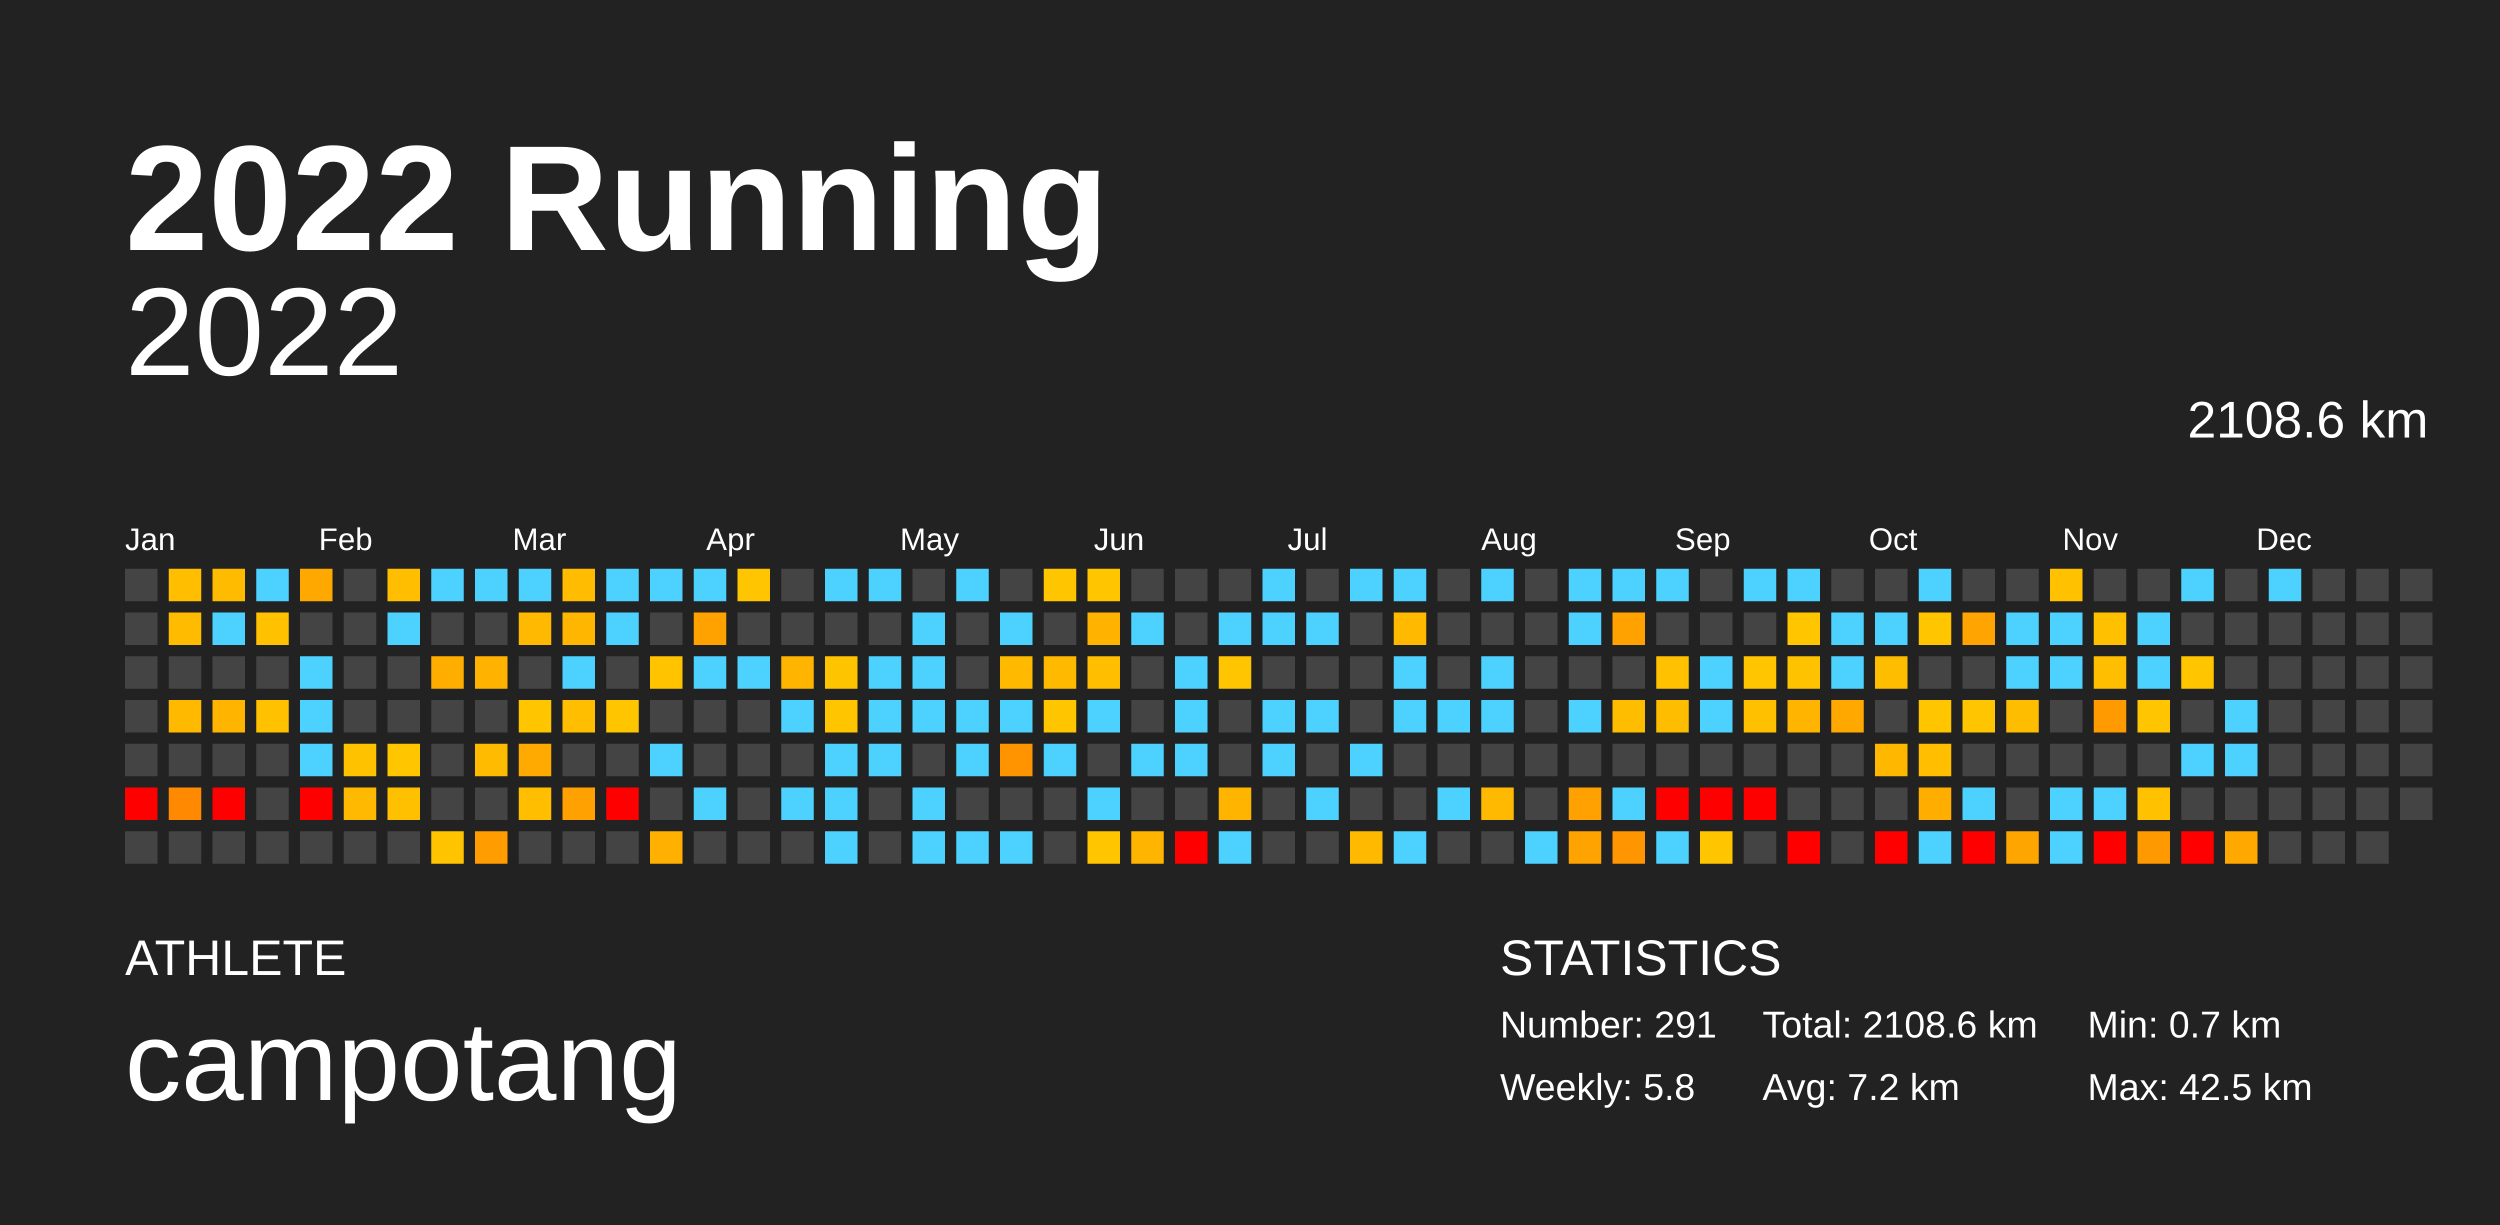
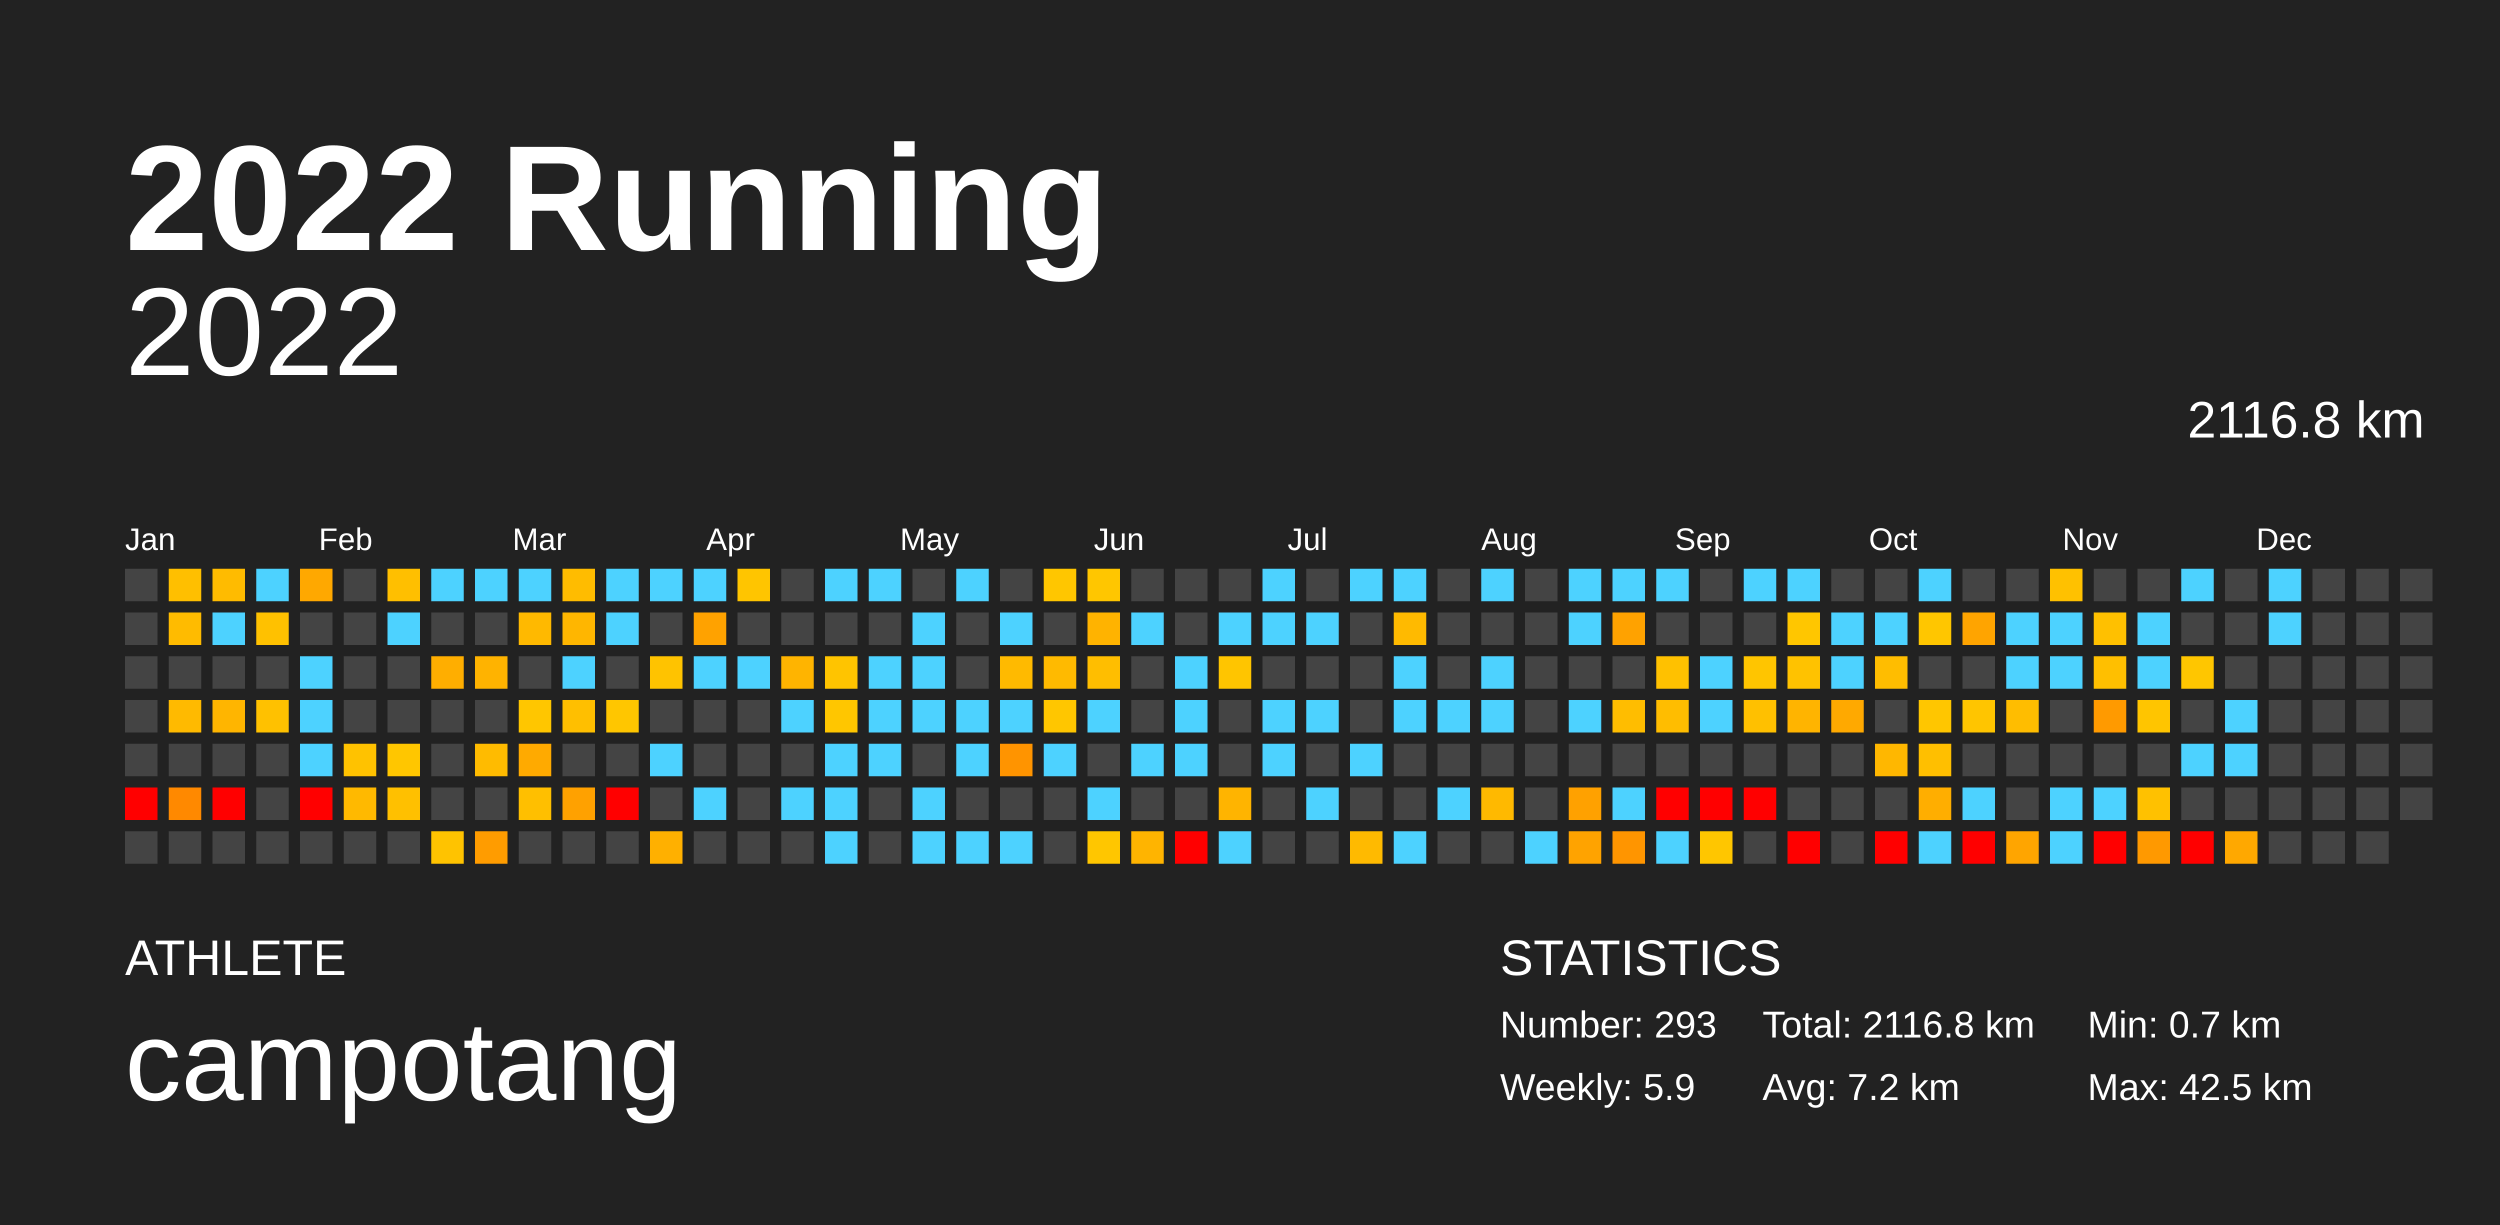
<svg xmlns="http://www.w3.org/2000/svg" baseProfile="full" height="98mm" version="1.1" viewBox="0,0,200,98" width="200mm">
  <defs />
  <rect fill="#222222" height="98" width="200" x="0" y="0" />
  <text fill="#FFFFFF" style="font-size:12px; font-family:Arial; font-weight:bold;" x="10" y="20">2022 Running</text>
  <text fill="#FFFFFF" style="font-size:4px; font-family:Arial" x="10" y="78">ATHLETE</text>
  <text fill="#FFFFFF" style="font-size:9px; font-family:Arial" x="10" y="88">campotang</text>
  <text fill="#FFFFFF" style="font-size:4px; font-family:Arial" x="120" y="78">STATISTICS</text>
-   <text fill="#FFFFFF" style="font-size:3px; font-family:Arial" x="120" y="83">Number: 291</text>
-   <text fill="#FFFFFF" style="font-size:3px; font-family:Arial" x="120" y="88">Weekly: 5.8</text>
-   <text fill="#FFFFFF" style="font-size:3px; font-family:Arial" x="141" y="83">Total: 2108.6 km</text>
+   <text fill="#FFFFFF" style="font-size:3px; font-family:Arial" x="120" y="83">Number: 293</text>
+   <text fill="#FFFFFF" style="font-size:3px; font-family:Arial" x="120" y="88">Weekly: 5.9</text>
+   <text fill="#FFFFFF" style="font-size:3px; font-family:Arial" x="141" y="83">Total: 2116.8 km</text>
  <text fill="#FFFFFF" style="font-size:3px; font-family:Arial" x="141" y="88">Avg: 7.2 km</text>
  <text fill="#FFFFFF" style="font-size:3px; font-family:Arial" x="167" y="83">Min: 0.7 km</text>
  <text fill="#FFFFFF" style="font-size:3px; font-family:Arial" x="167" y="88">Max: 42.5 km</text>
  <text alignment-baseline="hanging" fill="#FFFFFF" style="font-size:10.0px; font-family:Arial;" x="10" y="30">2022</text>
-   <text alignment-baseline="hanging" fill="#FFFFFF" style="font-size:4.125px; font-family:Arial;" x="175" y="35">2108.6 km</text>
+   <text alignment-baseline="hanging" fill="#FFFFFF" style="font-size:4.125px; font-family:Arial;" x="175" y="35">2116.8 km</text>
  <text fill="#FFFFFF" style="font-size:2.5px; font-family:Arial" x="10.0" y="44">Jan</text>
  <text fill="#FFFFFF" style="font-size:2.5px; font-family:Arial" x="25.5" y="44">Feb</text>
  <text fill="#FFFFFF" style="font-size:2.5px; font-family:Arial" x="41.0" y="44">Mar</text>
  <text fill="#FFFFFF" style="font-size:2.5px; font-family:Arial" x="56.5" y="44">Apr</text>
  <text fill="#FFFFFF" style="font-size:2.5px; font-family:Arial" x="72.0" y="44">May</text>
  <text fill="#FFFFFF" style="font-size:2.5px; font-family:Arial" x="87.5" y="44">Jun</text>
  <text fill="#FFFFFF" style="font-size:2.5px; font-family:Arial" x="103.0" y="44">Jul</text>
  <text fill="#FFFFFF" style="font-size:2.5px; font-family:Arial" x="118.5" y="44">Aug</text>
  <text fill="#FFFFFF" style="font-size:2.5px; font-family:Arial" x="134.0" y="44">Sep</text>
  <text fill="#FFFFFF" style="font-size:2.5px; font-family:Arial" x="149.5" y="44">Oct</text>
  <text fill="#FFFFFF" style="font-size:2.5px; font-family:Arial" x="165.0" y="44">Nov</text>
  <text fill="#FFFFFF" style="font-size:2.5px; font-family:Arial" x="180.5" y="44">Dec</text>
  <rect fill="#444444" height="2.6" width="2.6" x="10.0" y="45.5" />
  <rect fill="#444444" height="2.6" width="2.6" x="10.0" y="49.0" />
  <rect fill="#444444" height="2.6" width="2.6" x="10.0" y="52.5" />
  <rect fill="#444444" height="2.6" width="2.6" x="10.0" y="56.0" />
  <rect fill="#444444" height="2.6" width="2.6" x="10.0" y="59.5" />
  <rect fill="red" height="2.6" width="2.6" x="10.0" y="63.0" />
  <rect fill="#444444" height="2.6" width="2.6" x="10.0" y="66.5" />
  <rect fill="#ffbf00" height="2.6" width="2.6" x="13.5" y="45.5" />
  <rect fill="#ffbb00" height="2.6" width="2.6" x="13.5" y="49.0" />
  <rect fill="#444444" height="2.6" width="2.6" x="13.5" y="52.5" />
  <rect fill="#ffba00" height="2.6" width="2.6" x="13.5" y="56.0" />
  <rect fill="#444444" height="2.6" width="2.6" x="13.5" y="59.5" />
  <rect fill="#ff8900" height="2.6" width="2.6" x="13.5" y="63.0" />
  <rect fill="#444444" height="2.6" width="2.6" x="13.5" y="66.5" />
  <rect fill="#ffbb00" height="2.6" width="2.6" x="17.0" y="45.5" />
  <rect fill="#4dd2ff" height="2.6" width="2.6" x="17.0" y="49.0" />
  <rect fill="#444444" height="2.6" width="2.6" x="17.0" y="52.5" />
  <rect fill="#ffb500" height="2.6" width="2.6" x="17.0" y="56.0" />
  <rect fill="#444444" height="2.6" width="2.6" x="17.0" y="59.5" />
  <rect fill="red" height="2.6" width="2.6" x="17.0" y="63.0" />
  <rect fill="#444444" height="2.6" width="2.6" x="17.0" y="66.5" />
  <rect fill="#4dd2ff" height="2.6" width="2.6" x="20.5" y="45.5" />
  <rect fill="#ffc100" height="2.6" width="2.6" x="20.5" y="49.0" />
  <rect fill="#444444" height="2.6" width="2.6" x="20.5" y="52.5" />
  <rect fill="#ffc100" height="2.6" width="2.6" x="20.5" y="56.0" />
  <rect fill="#444444" height="2.6" width="2.6" x="20.5" y="59.5" />
  <rect fill="#444444" height="2.6" width="2.6" x="20.5" y="63.0" />
  <rect fill="#444444" height="2.6" width="2.6" x="20.5" y="66.5" />
  <rect fill="#ffa800" height="2.6" width="2.6" x="24.0" y="45.5" />
  <rect fill="#444444" height="2.6" width="2.6" x="24.0" y="49.0" />
  <rect fill="#4dd2ff" height="2.6" width="2.6" x="24.0" y="52.5" />
  <rect fill="#4dd2ff" height="2.6" width="2.6" x="24.0" y="56.0" />
  <rect fill="#4dd2ff" height="2.6" width="2.6" x="24.0" y="59.5" />
  <rect fill="red" height="2.6" width="2.6" x="24.0" y="63.0" />
  <rect fill="#444444" height="2.6" width="2.6" x="24.0" y="66.5" />
  <rect fill="#444444" height="2.6" width="2.6" x="27.5" y="45.5" />
  <rect fill="#444444" height="2.6" width="2.6" x="27.5" y="49.0" />
  <rect fill="#444444" height="2.6" width="2.6" x="27.5" y="52.5" />
  <rect fill="#444444" height="2.6" width="2.6" x="27.5" y="56.0" />
  <rect fill="#ffc200" height="2.6" width="2.6" x="27.5" y="59.5" />
  <rect fill="#ffb900" height="2.6" width="2.6" x="27.5" y="63.0" />
  <rect fill="#444444" height="2.6" width="2.6" x="27.5" y="66.5" />
  <rect fill="#ffbf00" height="2.6" width="2.6" x="31.0" y="45.5" />
  <rect fill="#4dd2ff" height="2.6" width="2.6" x="31.0" y="49.0" />
  <rect fill="#444444" height="2.6" width="2.6" x="31.0" y="52.5" />
  <rect fill="#444444" height="2.6" width="2.6" x="31.0" y="56.0" />
  <rect fill="#ffc600" height="2.6" width="2.6" x="31.0" y="59.5" />
  <rect fill="#ffc000" height="2.6" width="2.6" x="31.0" y="63.0" />
  <rect fill="#444444" height="2.6" width="2.6" x="31.0" y="66.5" />
  <rect fill="#4dd2ff" height="2.6" width="2.6" x="34.5" y="45.5" />
  <rect fill="#444444" height="2.6" width="2.6" x="34.5" y="49.0" />
  <rect fill="#ffae00" height="2.6" width="2.6" x="34.5" y="52.5" />
  <rect fill="#444444" height="2.6" width="2.6" x="34.5" y="56.0" />
  <rect fill="#444444" height="2.6" width="2.6" x="34.5" y="59.5" />
  <rect fill="#444444" height="2.6" width="2.6" x="34.5" y="63.0" />
  <rect fill="#ffc300" height="2.6" width="2.6" x="34.5" y="66.5" />
  <rect fill="#4dd2ff" height="2.6" width="2.6" x="38.0" y="45.5" />
  <rect fill="#444444" height="2.6" width="2.6" x="38.0" y="49.0" />
  <rect fill="#ffb300" height="2.6" width="2.6" x="38.0" y="52.5" />
  <rect fill="#444444" height="2.6" width="2.6" x="38.0" y="56.0" />
  <rect fill="#ffbb00" height="2.6" width="2.6" x="38.0" y="59.5" />
  <rect fill="#444444" height="2.6" width="2.6" x="38.0" y="63.0" />
  <rect fill="#ff9c00" height="2.6" width="2.6" x="38.0" y="66.5" />
  <rect fill="#4dd2ff" height="2.6" width="2.6" x="41.5" y="45.5" />
  <rect fill="#ffb900" height="2.6" width="2.6" x="41.5" y="49.0" />
  <rect fill="#444444" height="2.6" width="2.6" x="41.5" y="52.5" />
  <rect fill="#ffc600" height="2.6" width="2.6" x="41.5" y="56.0" />
  <rect fill="#ffaa00" height="2.6" width="2.6" x="41.5" y="59.5" />
  <rect fill="#ffbf00" height="2.6" width="2.6" x="41.5" y="63.0" />
  <rect fill="#444444" height="2.6" width="2.6" x="41.5" y="66.5" />
  <rect fill="#ffbc00" height="2.6" width="2.6" x="45.0" y="45.5" />
  <rect fill="#ffb600" height="2.6" width="2.6" x="45.0" y="49.0" />
  <rect fill="#4dd2ff" height="2.6" width="2.6" x="45.0" y="52.5" />
  <rect fill="#ffbf00" height="2.6" width="2.6" x="45.0" y="56.0" />
  <rect fill="#444444" height="2.6" width="2.6" x="45.0" y="59.5" />
  <rect fill="#ffa100" height="2.6" width="2.6" x="45.0" y="63.0" />
  <rect fill="#444444" height="2.6" width="2.6" x="45.0" y="66.5" />
  <rect fill="#4dd2ff" height="2.6" width="2.6" x="48.5" y="45.5" />
  <rect fill="#4dd2ff" height="2.6" width="2.6" x="48.5" y="49.0" />
  <rect fill="#444444" height="2.6" width="2.6" x="48.5" y="52.5" />
  <rect fill="#ffc600" height="2.6" width="2.6" x="48.5" y="56.0" />
  <rect fill="#444444" height="2.6" width="2.6" x="48.5" y="59.5" />
  <rect fill="red" height="2.6" width="2.6" x="48.5" y="63.0" />
  <rect fill="#444444" height="2.6" width="2.6" x="48.5" y="66.5" />
  <rect fill="#4dd2ff" height="2.6" width="2.6" x="52.0" y="45.5" />
  <rect fill="#444444" height="2.6" width="2.6" x="52.0" y="49.0" />
  <rect fill="#ffc300" height="2.6" width="2.6" x="52.0" y="52.5" />
  <rect fill="#444444" height="2.6" width="2.6" x="52.0" y="56.0" />
  <rect fill="#4dd2ff" height="2.6" width="2.6" x="52.0" y="59.5" />
  <rect fill="#444444" height="2.6" width="2.6" x="52.0" y="63.0" />
  <rect fill="#ffb000" height="2.6" width="2.6" x="52.0" y="66.5" />
  <rect fill="#4dd2ff" height="2.6" width="2.6" x="55.5" y="45.5" />
  <rect fill="#ffa200" height="2.6" width="2.6" x="55.5" y="49.0" />
  <rect fill="#4dd2ff" height="2.6" width="2.6" x="55.5" y="52.5" />
  <rect fill="#444444" height="2.6" width="2.6" x="55.5" y="56.0" />
  <rect fill="#444444" height="2.6" width="2.6" x="55.5" y="59.5" />
  <rect fill="#4dd2ff" height="2.6" width="2.6" x="55.5" y="63.0" />
  <rect fill="#444444" height="2.6" width="2.6" x="55.5" y="66.5" />
  <rect fill="#ffc500" height="2.6" width="2.6" x="59.0" y="45.5" />
  <rect fill="#444444" height="2.6" width="2.6" x="59.0" y="49.0" />
  <rect fill="#4dd2ff" height="2.6" width="2.6" x="59.0" y="52.5" />
  <rect fill="#444444" height="2.6" width="2.6" x="59.0" y="56.0" />
  <rect fill="#444444" height="2.6" width="2.6" x="59.0" y="59.5" />
  <rect fill="#444444" height="2.6" width="2.6" x="59.0" y="63.0" />
  <rect fill="#444444" height="2.6" width="2.6" x="59.0" y="66.5" />
  <rect fill="#444444" height="2.6" width="2.6" x="62.5" y="45.5" />
  <rect fill="#444444" height="2.6" width="2.6" x="62.5" y="49.0" />
  <rect fill="#ffb400" height="2.6" width="2.6" x="62.5" y="52.5" />
  <rect fill="#4dd2ff" height="2.6" width="2.6" x="62.5" y="56.0" />
  <rect fill="#444444" height="2.6" width="2.6" x="62.5" y="59.5" />
  <rect fill="#4dd2ff" height="2.6" width="2.6" x="62.5" y="63.0" />
  <rect fill="#444444" height="2.6" width="2.6" x="62.5" y="66.5" />
  <rect fill="#4dd2ff" height="2.6" width="2.6" x="66.0" y="45.5" />
  <rect fill="#444444" height="2.6" width="2.6" x="66.0" y="49.0" />
  <rect fill="#ffc400" height="2.6" width="2.6" x="66.0" y="52.5" />
  <rect fill="#ffc600" height="2.6" width="2.6" x="66.0" y="56.0" />
  <rect fill="#4dd2ff" height="2.6" width="2.6" x="66.0" y="59.5" />
  <rect fill="#4dd2ff" height="2.6" width="2.6" x="66.0" y="63.0" />
  <rect fill="#4dd2ff" height="2.6" width="2.6" x="66.0" y="66.5" />
  <rect fill="#4dd2ff" height="2.6" width="2.6" x="69.5" y="45.5" />
  <rect fill="#444444" height="2.6" width="2.6" x="69.5" y="49.0" />
  <rect fill="#4dd2ff" height="2.6" width="2.6" x="69.5" y="52.5" />
  <rect fill="#4dd2ff" height="2.6" width="2.6" x="69.5" y="56.0" />
  <rect fill="#4dd2ff" height="2.6" width="2.6" x="69.5" y="59.5" />
  <rect fill="#444444" height="2.6" width="2.6" x="69.5" y="63.0" />
  <rect fill="#444444" height="2.6" width="2.6" x="69.5" y="66.5" />
  <rect fill="#444444" height="2.6" width="2.6" x="73.0" y="45.5" />
  <rect fill="#4dd2ff" height="2.6" width="2.6" x="73.0" y="49.0" />
  <rect fill="#4dd2ff" height="2.6" width="2.6" x="73.0" y="52.5" />
  <rect fill="#4dd2ff" height="2.6" width="2.6" x="73.0" y="56.0" />
  <rect fill="#444444" height="2.6" width="2.6" x="73.0" y="59.5" />
  <rect fill="#4dd2ff" height="2.6" width="2.6" x="73.0" y="63.0" />
  <rect fill="#4dd2ff" height="2.6" width="2.6" x="73.0" y="66.5" />
  <rect fill="#4dd2ff" height="2.6" width="2.6" x="76.5" y="45.5" />
  <rect fill="#444444" height="2.6" width="2.6" x="76.5" y="49.0" />
  <rect fill="#444444" height="2.6" width="2.6" x="76.5" y="52.5" />
  <rect fill="#4dd2ff" height="2.6" width="2.6" x="76.5" y="56.0" />
  <rect fill="#4dd2ff" height="2.6" width="2.6" x="76.5" y="59.5" />
  <rect fill="#444444" height="2.6" width="2.6" x="76.5" y="63.0" />
  <rect fill="#4dd2ff" height="2.6" width="2.6" x="76.5" y="66.5" />
  <rect fill="#444444" height="2.6" width="2.6" x="80.0" y="45.5" />
  <rect fill="#4dd2ff" height="2.6" width="2.6" x="80.0" y="49.0" />
  <rect fill="#ffba00" height="2.6" width="2.6" x="80.0" y="52.5" />
  <rect fill="#4dd2ff" height="2.6" width="2.6" x="80.0" y="56.0" />
  <rect fill="#ff9400" height="2.6" width="2.6" x="80.0" y="59.5" />
  <rect fill="#444444" height="2.6" width="2.6" x="80.0" y="63.0" />
  <rect fill="#4dd2ff" height="2.6" width="2.6" x="80.0" y="66.5" />
  <rect fill="#ffc600" height="2.6" width="2.6" x="83.5" y="45.5" />
  <rect fill="#444444" height="2.6" width="2.6" x="83.5" y="49.0" />
  <rect fill="#ffba00" height="2.6" width="2.6" x="83.5" y="52.5" />
  <rect fill="#ffc600" height="2.6" width="2.6" x="83.5" y="56.0" />
  <rect fill="#4dd2ff" height="2.6" width="2.6" x="83.5" y="59.5" />
  <rect fill="#444444" height="2.6" width="2.6" x="83.5" y="63.0" />
  <rect fill="#444444" height="2.6" width="2.6" x="83.5" y="66.5" />
  <rect fill="#ffc600" height="2.6" width="2.6" x="87.0" y="45.5" />
  <rect fill="#ffb300" height="2.6" width="2.6" x="87.0" y="49.0" />
  <rect fill="#ffbe00" height="2.6" width="2.6" x="87.0" y="52.5" />
  <rect fill="#4dd2ff" height="2.6" width="2.6" x="87.0" y="56.0" />
  <rect fill="#444444" height="2.6" width="2.6" x="87.0" y="59.5" />
  <rect fill="#4dd2ff" height="2.6" width="2.6" x="87.0" y="63.0" />
  <rect fill="#ffc600" height="2.6" width="2.6" x="87.0" y="66.5" />
  <rect fill="#444444" height="2.6" width="2.6" x="90.5" y="45.5" />
  <rect fill="#4dd2ff" height="2.6" width="2.6" x="90.5" y="49.0" />
  <rect fill="#444444" height="2.6" width="2.6" x="90.5" y="52.5" />
  <rect fill="#444444" height="2.6" width="2.6" x="90.5" y="56.0" />
  <rect fill="#4dd2ff" height="2.6" width="2.6" x="90.5" y="59.5" />
  <rect fill="#444444" height="2.6" width="2.6" x="90.5" y="63.0" />
  <rect fill="#ffb400" height="2.6" width="2.6" x="90.5" y="66.5" />
  <rect fill="#444444" height="2.6" width="2.6" x="94.0" y="45.5" />
  <rect fill="#444444" height="2.6" width="2.6" x="94.0" y="49.0" />
  <rect fill="#4dd2ff" height="2.6" width="2.6" x="94.0" y="52.5" />
  <rect fill="#4dd2ff" height="2.6" width="2.6" x="94.0" y="56.0" />
  <rect fill="#4dd2ff" height="2.6" width="2.6" x="94.0" y="59.5" />
  <rect fill="#444444" height="2.6" width="2.6" x="94.0" y="63.0" />
  <rect fill="red" height="2.6" width="2.6" x="94.0" y="66.5" />
  <rect fill="#444444" height="2.6" width="2.6" x="97.5" y="45.5" />
  <rect fill="#4dd2ff" height="2.6" width="2.6" x="97.5" y="49.0" />
  <rect fill="#ffc500" height="2.6" width="2.6" x="97.5" y="52.5" />
  <rect fill="#444444" height="2.6" width="2.6" x="97.5" y="56.0" />
  <rect fill="#444444" height="2.6" width="2.6" x="97.5" y="59.5" />
  <rect fill="#ffb400" height="2.6" width="2.6" x="97.5" y="63.0" />
  <rect fill="#4dd2ff" height="2.6" width="2.6" x="97.5" y="66.5" />
  <rect fill="#4dd2ff" height="2.6" width="2.6" x="101.0" y="45.5" />
  <rect fill="#4dd2ff" height="2.6" width="2.6" x="101.0" y="49.0" />
  <rect fill="#444444" height="2.6" width="2.6" x="101.0" y="52.5" />
  <rect fill="#4dd2ff" height="2.6" width="2.6" x="101.0" y="56.0" />
  <rect fill="#4dd2ff" height="2.6" width="2.6" x="101.0" y="59.5" />
  <rect fill="#444444" height="2.6" width="2.6" x="101.0" y="63.0" />
  <rect fill="#444444" height="2.6" width="2.6" x="101.0" y="66.5" />
  <rect fill="#444444" height="2.6" width="2.6" x="104.5" y="45.5" />
  <rect fill="#4dd2ff" height="2.6" width="2.6" x="104.5" y="49.0" />
  <rect fill="#444444" height="2.6" width="2.6" x="104.5" y="52.5" />
  <rect fill="#4dd2ff" height="2.6" width="2.6" x="104.5" y="56.0" />
  <rect fill="#444444" height="2.6" width="2.6" x="104.5" y="59.5" />
  <rect fill="#4dd2ff" height="2.6" width="2.6" x="104.5" y="63.0" />
  <rect fill="#444444" height="2.6" width="2.6" x="104.5" y="66.5" />
  <rect fill="#4dd2ff" height="2.6" width="2.6" x="108.0" y="45.5" />
  <rect fill="#444444" height="2.6" width="2.6" x="108.0" y="49.0" />
  <rect fill="#444444" height="2.6" width="2.6" x="108.0" y="52.5" />
  <rect fill="#444444" height="2.6" width="2.6" x="108.0" y="56.0" />
  <rect fill="#4dd2ff" height="2.6" width="2.6" x="108.0" y="59.5" />
  <rect fill="#444444" height="2.6" width="2.6" x="108.0" y="63.0" />
  <rect fill="#ffba00" height="2.6" width="2.6" x="108.0" y="66.5" />
  <rect fill="#4dd2ff" height="2.6" width="2.6" x="111.5" y="45.5" />
  <rect fill="#ffba00" height="2.6" width="2.6" x="111.5" y="49.0" />
  <rect fill="#4dd2ff" height="2.6" width="2.6" x="111.5" y="52.5" />
  <rect fill="#4dd2ff" height="2.6" width="2.6" x="111.5" y="56.0" />
  <rect fill="#444444" height="2.6" width="2.6" x="111.5" y="59.5" />
  <rect fill="#444444" height="2.6" width="2.6" x="111.5" y="63.0" />
  <rect fill="#4dd2ff" height="2.6" width="2.6" x="111.5" y="66.5" />
  <rect fill="#444444" height="2.6" width="2.6" x="115.0" y="45.5" />
  <rect fill="#444444" height="2.6" width="2.6" x="115.0" y="49.0" />
  <rect fill="#444444" height="2.6" width="2.6" x="115.0" y="52.5" />
  <rect fill="#4dd2ff" height="2.6" width="2.6" x="115.0" y="56.0" />
  <rect fill="#444444" height="2.6" width="2.6" x="115.0" y="59.5" />
  <rect fill="#4dd2ff" height="2.6" width="2.6" x="115.0" y="63.0" />
  <rect fill="#444444" height="2.6" width="2.6" x="115.0" y="66.5" />
  <rect fill="#4dd2ff" height="2.6" width="2.6" x="118.5" y="45.5" />
  <rect fill="#444444" height="2.6" width="2.6" x="118.5" y="49.0" />
  <rect fill="#4dd2ff" height="2.6" width="2.6" x="118.5" y="52.5" />
  <rect fill="#4dd2ff" height="2.6" width="2.6" x="118.5" y="56.0" />
  <rect fill="#444444" height="2.6" width="2.6" x="118.5" y="59.5" />
  <rect fill="#ffb900" height="2.6" width="2.6" x="118.5" y="63.0" />
  <rect fill="#444444" height="2.6" width="2.6" x="118.5" y="66.5" />
  <rect fill="#444444" height="2.6" width="2.6" x="122.0" y="45.5" />
  <rect fill="#444444" height="2.6" width="2.6" x="122.0" y="49.0" />
  <rect fill="#444444" height="2.6" width="2.6" x="122.0" y="52.5" />
  <rect fill="#444444" height="2.6" width="2.6" x="122.0" y="56.0" />
  <rect fill="#444444" height="2.6" width="2.6" x="122.0" y="59.5" />
  <rect fill="#444444" height="2.6" width="2.6" x="122.0" y="63.0" />
  <rect fill="#4dd2ff" height="2.6" width="2.6" x="122.0" y="66.5" />
  <rect fill="#4dd2ff" height="2.6" width="2.6" x="125.5" y="45.5" />
  <rect fill="#4dd2ff" height="2.6" width="2.6" x="125.5" y="49.0" />
  <rect fill="#444444" height="2.6" width="2.6" x="125.5" y="52.5" />
  <rect fill="#4dd2ff" height="2.6" width="2.6" x="125.5" y="56.0" />
  <rect fill="#444444" height="2.6" width="2.6" x="125.5" y="59.5" />
  <rect fill="#ffa100" height="2.6" width="2.6" x="125.5" y="63.0" />
  <rect fill="#ffa300" height="2.6" width="2.6" x="125.5" y="66.5" />
  <rect fill="#4dd2ff" height="2.6" width="2.6" x="129.0" y="45.5" />
  <rect fill="#ffa200" height="2.6" width="2.6" x="129.0" y="49.0" />
  <rect fill="#444444" height="2.6" width="2.6" x="129.0" y="52.5" />
  <rect fill="#ffbd00" height="2.6" width="2.6" x="129.0" y="56.0" />
  <rect fill="#444444" height="2.6" width="2.6" x="129.0" y="59.5" />
  <rect fill="#4dd2ff" height="2.6" width="2.6" x="129.0" y="63.0" />
  <rect fill="#ff9500" height="2.6" width="2.6" x="129.0" y="66.5" />
  <rect fill="#4dd2ff" height="2.6" width="2.6" x="132.5" y="45.5" />
  <rect fill="#444444" height="2.6" width="2.6" x="132.5" y="49.0" />
  <rect fill="#ffc100" height="2.6" width="2.6" x="132.5" y="52.5" />
  <rect fill="#ffbd00" height="2.6" width="2.6" x="132.5" y="56.0" />
  <rect fill="#444444" height="2.6" width="2.6" x="132.5" y="59.5" />
  <rect fill="red" height="2.6" width="2.6" x="132.5" y="63.0" />
  <rect fill="#4dd2ff" height="2.6" width="2.6" x="132.5" y="66.5" />
  <rect fill="#444444" height="2.6" width="2.6" x="136.0" y="45.5" />
  <rect fill="#444444" height="2.6" width="2.6" x="136.0" y="49.0" />
  <rect fill="#4dd2ff" height="2.6" width="2.6" x="136.0" y="52.5" />
  <rect fill="#4dd2ff" height="2.6" width="2.6" x="136.0" y="56.0" />
  <rect fill="#444444" height="2.6" width="2.6" x="136.0" y="59.5" />
  <rect fill="red" height="2.6" width="2.6" x="136.0" y="63.0" />
  <rect fill="#ffc600" height="2.6" width="2.6" x="136.0" y="66.5" />
  <rect fill="#4dd2ff" height="2.6" width="2.6" x="139.5" y="45.5" />
  <rect fill="#444444" height="2.6" width="2.6" x="139.5" y="49.0" />
  <rect fill="#ffc500" height="2.6" width="2.6" x="139.5" y="52.5" />
  <rect fill="#ffc000" height="2.6" width="2.6" x="139.5" y="56.0" />
  <rect fill="#444444" height="2.6" width="2.6" x="139.5" y="59.5" />
  <rect fill="red" height="2.6" width="2.6" x="139.5" y="63.0" />
  <rect fill="#444444" height="2.6" width="2.6" x="139.5" y="66.5" />
  <rect fill="#4dd2ff" height="2.6" width="2.6" x="143.0" y="45.5" />
  <rect fill="#ffc600" height="2.6" width="2.6" x="143.0" y="49.0" />
  <rect fill="#ffc200" height="2.6" width="2.6" x="143.0" y="52.5" />
  <rect fill="#ffb400" height="2.6" width="2.6" x="143.0" y="56.0" />
  <rect fill="#444444" height="2.6" width="2.6" x="143.0" y="59.5" />
  <rect fill="#444444" height="2.6" width="2.6" x="143.0" y="63.0" />
  <rect fill="red" height="2.6" width="2.6" x="143.0" y="66.5" />
  <rect fill="#444444" height="2.6" width="2.6" x="146.5" y="45.5" />
  <rect fill="#4dd2ff" height="2.6" width="2.6" x="146.5" y="49.0" />
  <rect fill="#4dd2ff" height="2.6" width="2.6" x="146.5" y="52.5" />
  <rect fill="#ffa900" height="2.6" width="2.6" x="146.5" y="56.0" />
  <rect fill="#444444" height="2.6" width="2.6" x="146.5" y="59.5" />
  <rect fill="#444444" height="2.6" width="2.6" x="146.5" y="63.0" />
  <rect fill="#444444" height="2.6" width="2.6" x="146.5" y="66.5" />
  <rect fill="#444444" height="2.6" width="2.6" x="150.0" y="45.5" />
  <rect fill="#4dd2ff" height="2.6" width="2.6" x="150.0" y="49.0" />
  <rect fill="#ffbd00" height="2.6" width="2.6" x="150.0" y="52.5" />
  <rect fill="#444444" height="2.6" width="2.6" x="150.0" y="56.0" />
  <rect fill="#ffb700" height="2.6" width="2.6" x="150.0" y="59.5" />
  <rect fill="#444444" height="2.6" width="2.6" x="150.0" y="63.0" />
  <rect fill="red" height="2.6" width="2.6" x="150.0" y="66.5" />
  <rect fill="#4dd2ff" height="2.6" width="2.6" x="153.5" y="45.5" />
  <rect fill="#ffc600" height="2.6" width="2.6" x="153.5" y="49.0" />
  <rect fill="#444444" height="2.6" width="2.6" x="153.5" y="52.5" />
  <rect fill="#ffc600" height="2.6" width="2.6" x="153.5" y="56.0" />
  <rect fill="#ffbf00" height="2.6" width="2.6" x="153.5" y="59.5" />
  <rect fill="#ffae00" height="2.6" width="2.6" x="153.5" y="63.0" />
  <rect fill="#4dd2ff" height="2.6" width="2.6" x="153.5" y="66.5" />
  <rect fill="#444444" height="2.6" width="2.6" x="157.0" y="45.5" />
  <rect fill="#ffa400" height="2.6" width="2.6" x="157.0" y="49.0" />
  <rect fill="#444444" height="2.6" width="2.6" x="157.0" y="52.5" />
  <rect fill="#ffc500" height="2.6" width="2.6" x="157.0" y="56.0" />
  <rect fill="#444444" height="2.6" width="2.6" x="157.0" y="59.5" />
  <rect fill="#4dd2ff" height="2.6" width="2.6" x="157.0" y="63.0" />
  <rect fill="red" height="2.6" width="2.6" x="157.0" y="66.5" />
  <rect fill="#444444" height="2.6" width="2.6" x="160.5" y="45.5" />
  <rect fill="#4dd2ff" height="2.6" width="2.6" x="160.5" y="49.0" />
  <rect fill="#4dd2ff" height="2.6" width="2.6" x="160.5" y="52.5" />
  <rect fill="#ffbd00" height="2.6" width="2.6" x="160.5" y="56.0" />
  <rect fill="#444444" height="2.6" width="2.6" x="160.5" y="59.5" />
  <rect fill="#444444" height="2.6" width="2.6" x="160.5" y="63.0" />
  <rect fill="#ffa500" height="2.6" width="2.6" x="160.5" y="66.5" />
  <rect fill="#ffc100" height="2.6" width="2.6" x="164.0" y="45.5" />
  <rect fill="#4dd2ff" height="2.6" width="2.6" x="164.0" y="49.0" />
  <rect fill="#4dd2ff" height="2.6" width="2.6" x="164.0" y="52.5" />
  <rect fill="#444444" height="2.6" width="2.6" x="164.0" y="56.0" />
  <rect fill="#444444" height="2.6" width="2.6" x="164.0" y="59.5" />
  <rect fill="#4dd2ff" height="2.6" width="2.6" x="164.0" y="63.0" />
  <rect fill="#4dd2ff" height="2.6" width="2.6" x="164.0" y="66.5" />
  <rect fill="#444444" height="2.6" width="2.6" x="167.5" y="45.5" />
  <rect fill="#ffc000" height="2.6" width="2.6" x="167.5" y="49.0" />
  <rect fill="#ffbf00" height="2.6" width="2.6" x="167.5" y="52.5" />
  <rect fill="#ff9a00" height="2.6" width="2.6" x="167.5" y="56.0" />
  <rect fill="#444444" height="2.6" width="2.6" x="167.5" y="59.5" />
  <rect fill="#4dd2ff" height="2.6" width="2.6" x="167.5" y="63.0" />
  <rect fill="red" height="2.6" width="2.6" x="167.5" y="66.5" />
  <rect fill="#444444" height="2.6" width="2.6" x="171.0" y="45.5" />
  <rect fill="#4dd2ff" height="2.6" width="2.6" x="171.0" y="49.0" />
  <rect fill="#4dd2ff" height="2.6" width="2.6" x="171.0" y="52.5" />
  <rect fill="#ffc500" height="2.6" width="2.6" x="171.0" y="56.0" />
  <rect fill="#444444" height="2.6" width="2.6" x="171.0" y="59.5" />
  <rect fill="#ffc100" height="2.6" width="2.6" x="171.0" y="63.0" />
  <rect fill="#ff9900" height="2.6" width="2.6" x="171.0" y="66.5" />
  <rect fill="#4dd2ff" height="2.6" width="2.6" x="174.5" y="45.5" />
  <rect fill="#444444" height="2.6" width="2.6" x="174.5" y="49.0" />
  <rect fill="#ffc600" height="2.6" width="2.6" x="174.5" y="52.5" />
  <rect fill="#444444" height="2.6" width="2.6" x="174.5" y="56.0" />
  <rect fill="#4dd2ff" height="2.6" width="2.6" x="174.5" y="59.5" />
  <rect fill="#444444" height="2.6" width="2.6" x="174.5" y="63.0" />
  <rect fill="red" height="2.6" width="2.6" x="174.5" y="66.5" />
  <rect fill="#444444" height="2.6" width="2.6" x="178.0" y="45.5" />
  <rect fill="#444444" height="2.6" width="2.6" x="178.0" y="49.0" />
  <rect fill="#444444" height="2.6" width="2.6" x="178.0" y="52.5" />
  <rect fill="#4dd2ff" height="2.6" width="2.6" x="178.0" y="56.0" />
  <rect fill="#4dd2ff" height="2.6" width="2.6" x="178.0" y="59.5" />
  <rect fill="#444444" height="2.6" width="2.6" x="178.0" y="63.0" />
  <rect fill="#ffa800" height="2.6" width="2.6" x="178.0" y="66.5" />
  <rect fill="#4dd2ff" height="2.6" width="2.6" x="181.5" y="45.5" />
-   <rect fill="#444444" height="2.6" width="2.6" x="181.5" y="49.0" />
+   <rect fill="#4dd2ff" height="2.6" width="2.6" x="181.5" y="49.0" />
  <rect fill="#444444" height="2.6" width="2.6" x="181.5" y="52.5" />
  <rect fill="#444444" height="2.6" width="2.6" x="181.5" y="56.0" />
  <rect fill="#444444" height="2.6" width="2.6" x="181.5" y="59.5" />
  <rect fill="#444444" height="2.6" width="2.6" x="181.5" y="63.0" />
  <rect fill="#444444" height="2.6" width="2.6" x="181.5" y="66.5" />
  <rect fill="#444444" height="2.6" width="2.6" x="185.0" y="45.5" />
  <rect fill="#444444" height="2.6" width="2.6" x="185.0" y="49.0" />
  <rect fill="#444444" height="2.6" width="2.6" x="185.0" y="52.5" />
  <rect fill="#444444" height="2.6" width="2.6" x="185.0" y="56.0" />
  <rect fill="#444444" height="2.6" width="2.6" x="185.0" y="59.5" />
  <rect fill="#444444" height="2.6" width="2.6" x="185.0" y="63.0" />
  <rect fill="#444444" height="2.6" width="2.6" x="185.0" y="66.5" />
  <rect fill="#444444" height="2.6" width="2.6" x="188.5" y="45.5" />
  <rect fill="#444444" height="2.6" width="2.6" x="188.5" y="49.0" />
  <rect fill="#444444" height="2.6" width="2.6" x="188.5" y="52.5" />
  <rect fill="#444444" height="2.6" width="2.6" x="188.5" y="56.0" />
  <rect fill="#444444" height="2.6" width="2.6" x="188.5" y="59.5" />
  <rect fill="#444444" height="2.6" width="2.6" x="188.5" y="63.0" />
  <rect fill="#444444" height="2.6" width="2.6" x="188.5" y="66.5" />
  <rect fill="#444444" height="2.6" width="2.6" x="192.0" y="45.5" />
  <rect fill="#444444" height="2.6" width="2.6" x="192.0" y="49.0" />
  <rect fill="#444444" height="2.6" width="2.6" x="192.0" y="52.5" />
  <rect fill="#444444" height="2.6" width="2.6" x="192.0" y="56.0" />
  <rect fill="#444444" height="2.6" width="2.6" x="192.0" y="59.5" />
  <rect fill="#444444" height="2.6" width="2.6" x="192.0" y="63.0" />
</svg>
